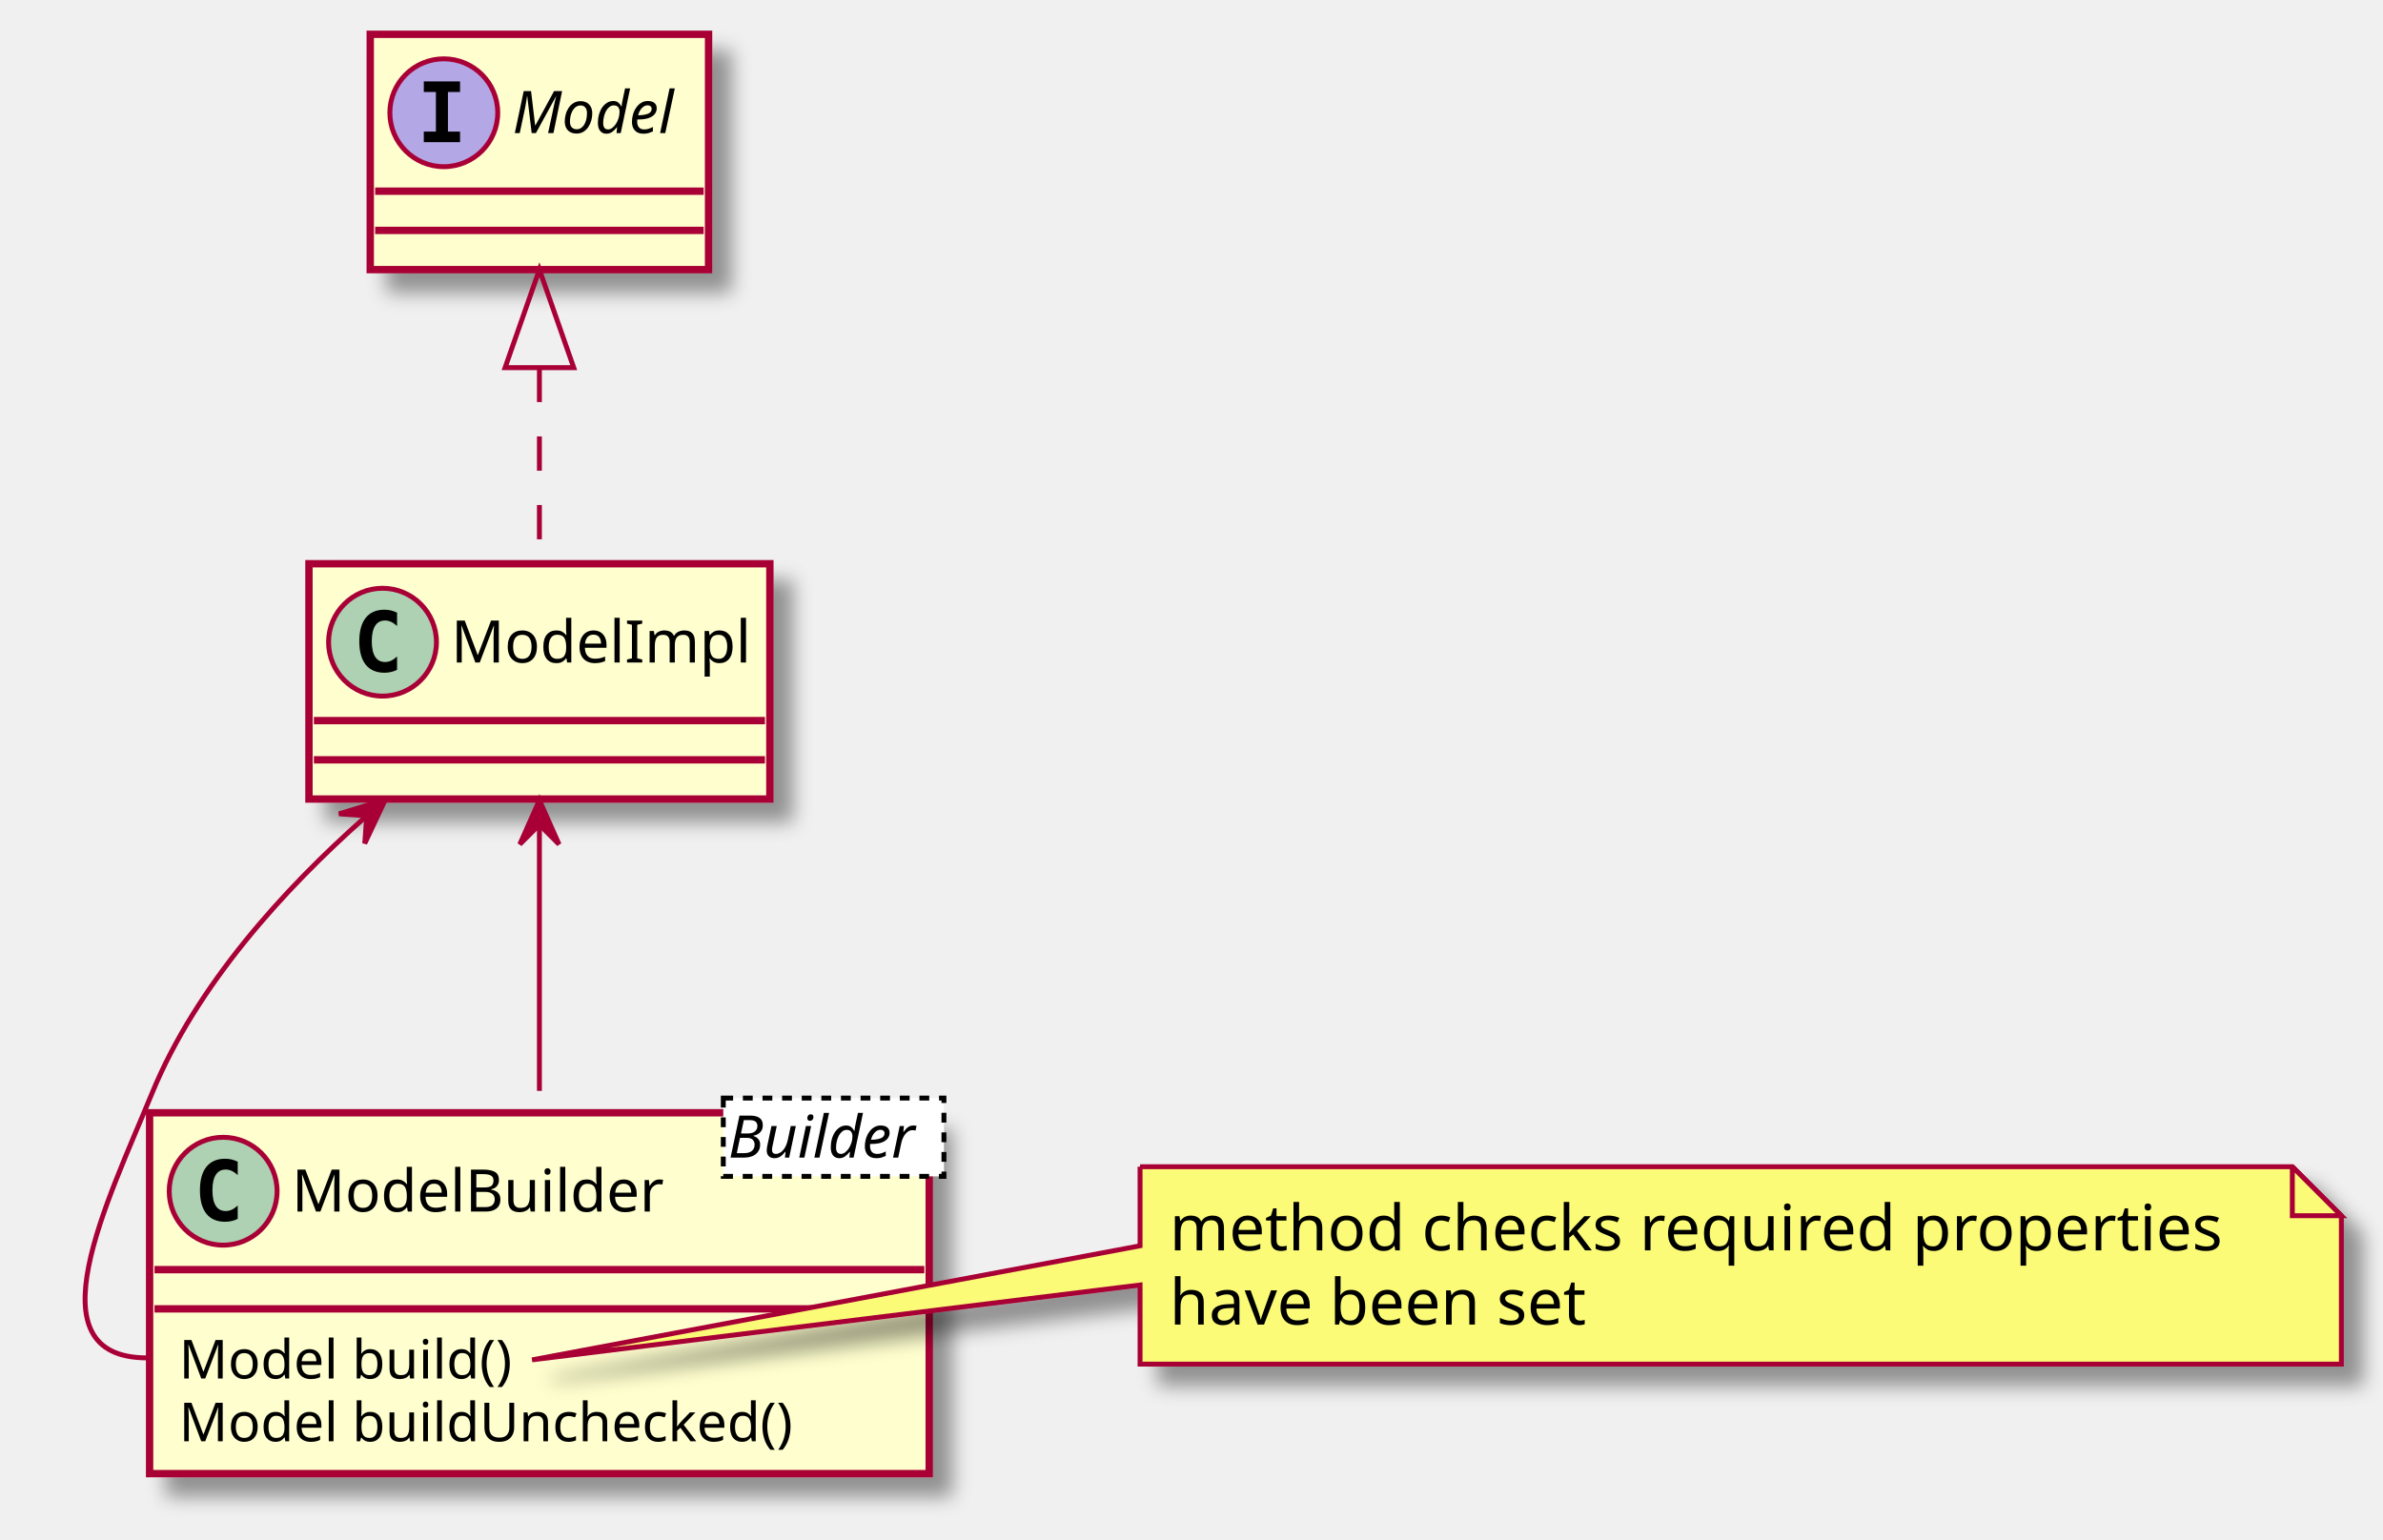
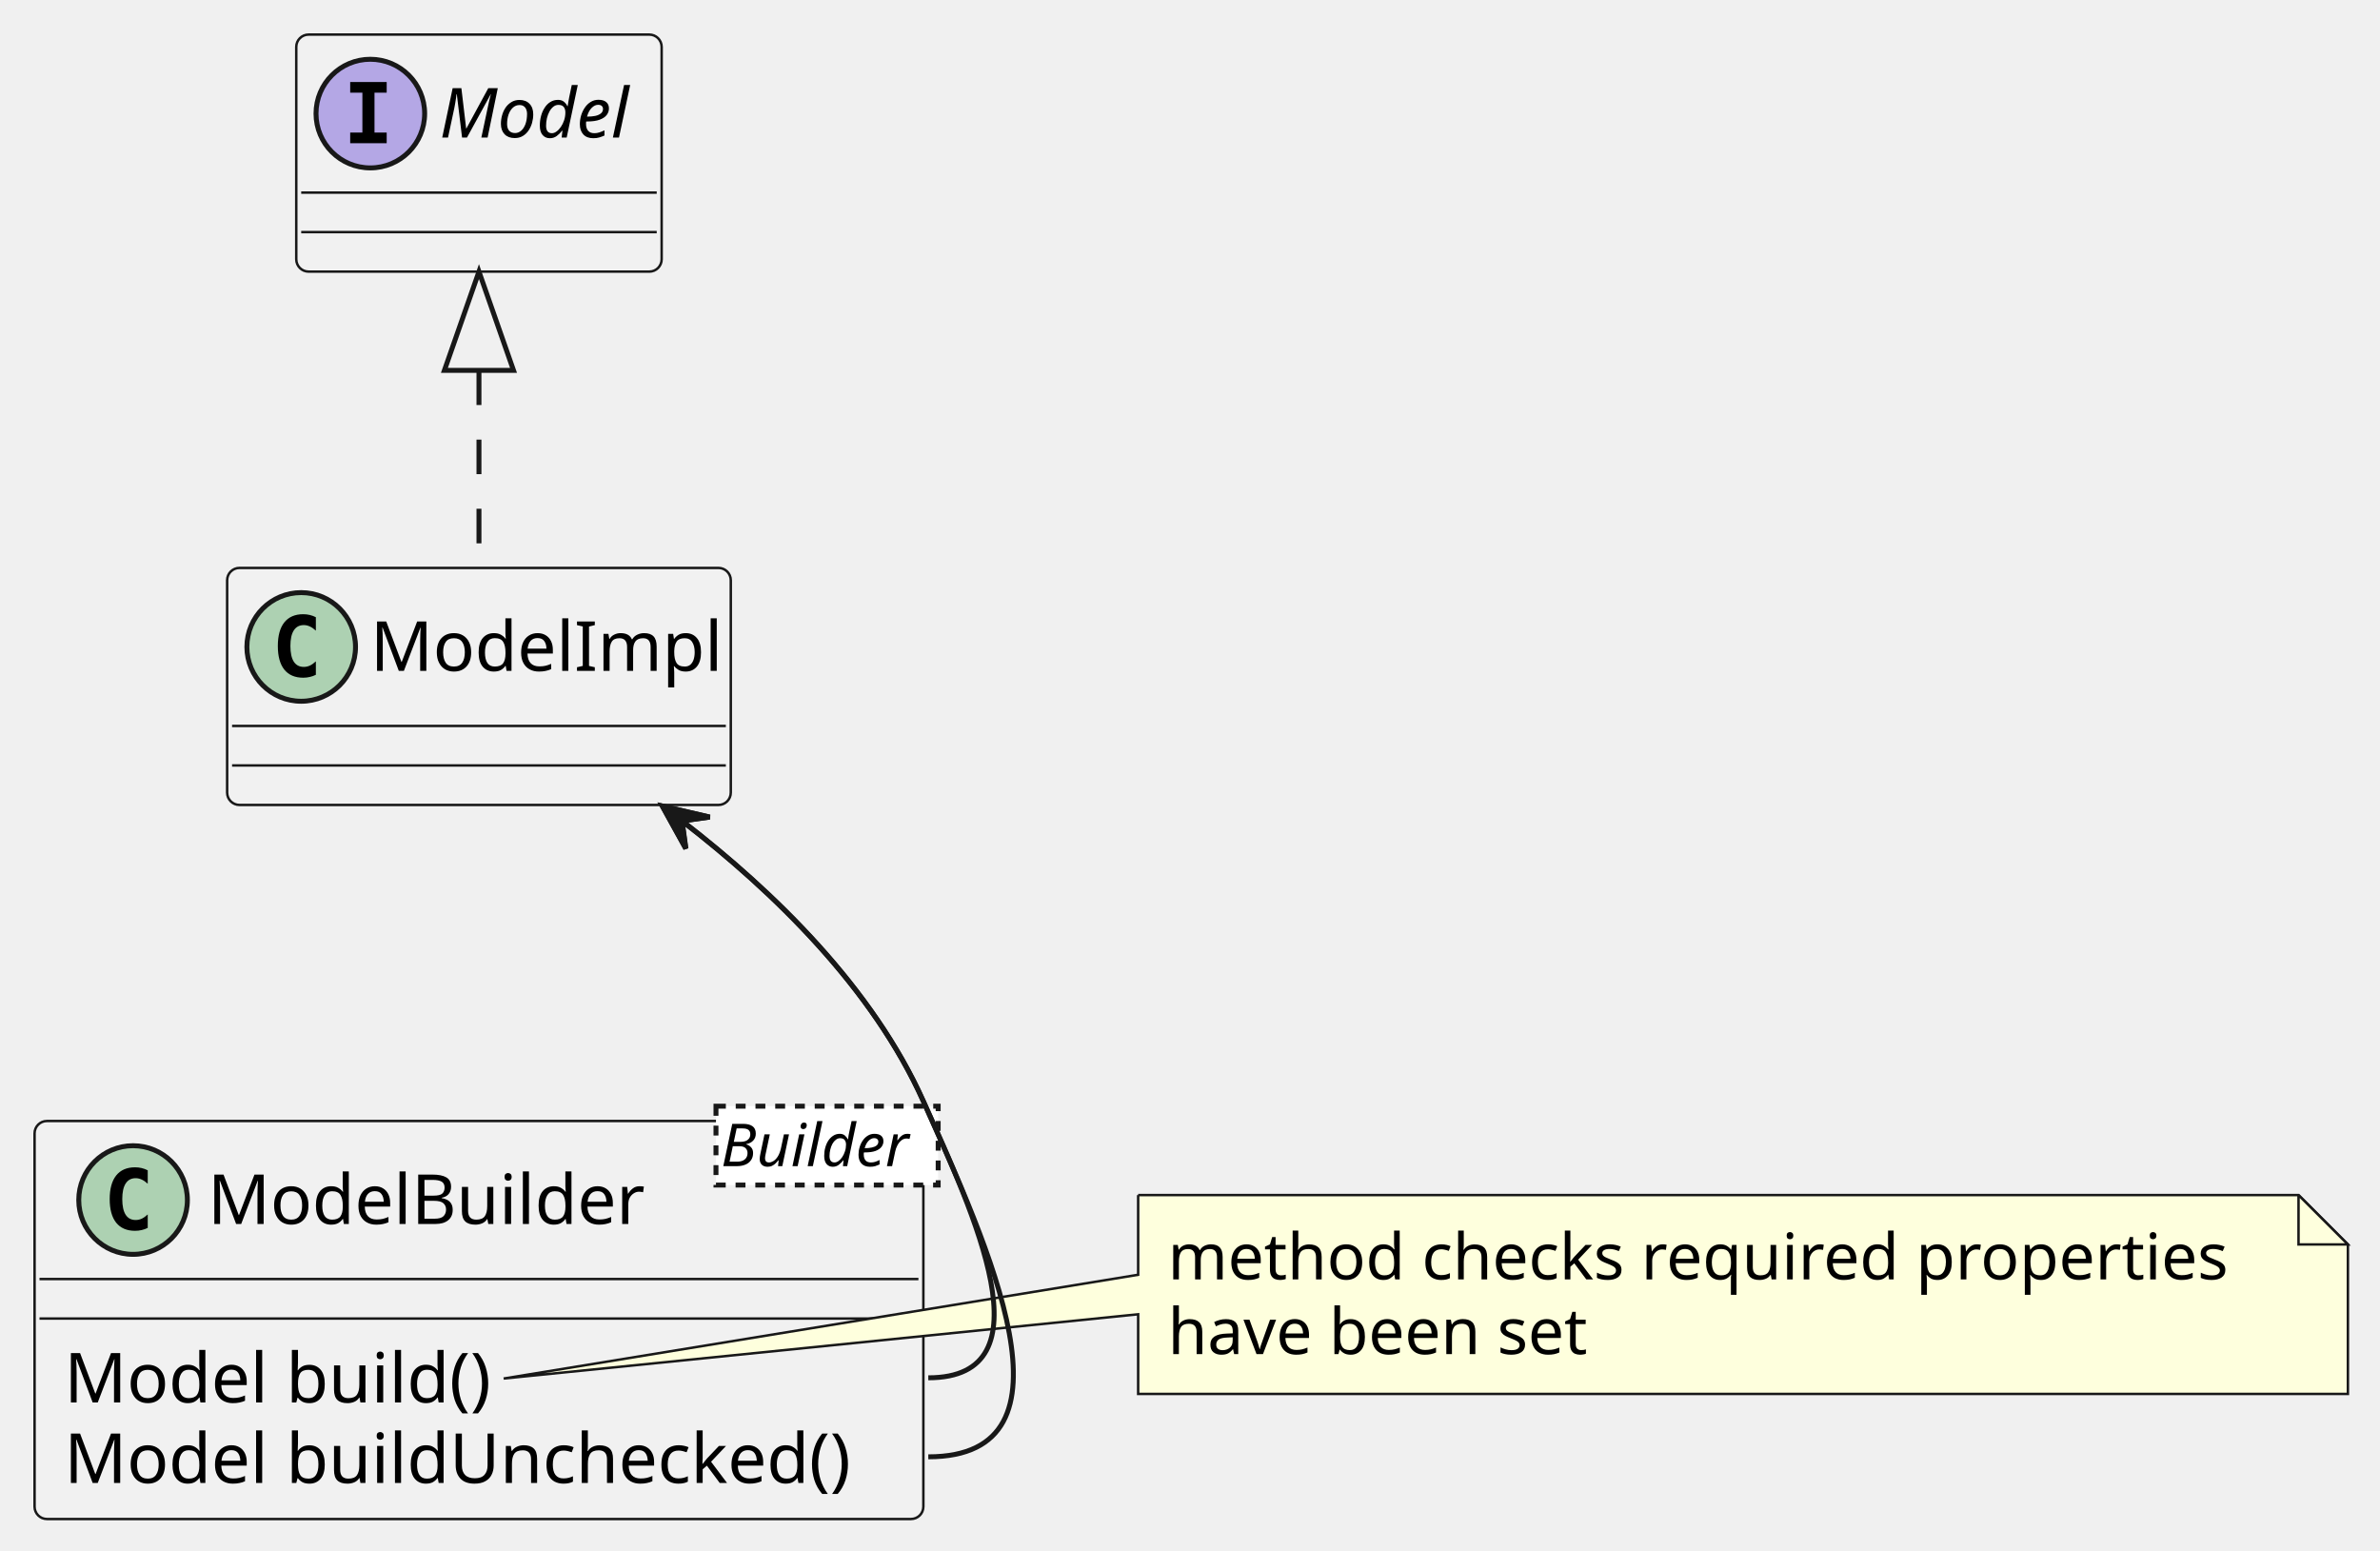
- <svg xmlns="http://www.w3.org/2000/svg" contentScriptType="application/ecmascript" contentStyleType="text/css" height="314px" preserveAspectRatio="none" style="width:486px;height:314px;background:#FFFFFF;" version="1.1" viewBox="0 0 486 314" width="486px" zoomAndPan="magnify">
-   <defs>
-     <filter height="300%" id="f10dlfh0nfw8ro" width="300%" x="-1" y="-1">
-       <feGaussianBlur result="blurOut" stdDeviation="2.0" />
-       <feColorMatrix in="blurOut" result="blurOut2" type="matrix" values="0 0 0 0 0 0 0 0 0 0 0 0 0 0 0 0 0 0 .4 0" />
-       <feOffset dx="4.0" dy="4.0" in="blurOut2" result="blurOut3" />
-       <feBlend in="SourceGraphic" in2="blurOut3" mode="normal" />
-     </filter>
-   </defs>
+ <svg xmlns="http://www.w3.org/2000/svg" contentStyleType="text/css" height="314px" preserveAspectRatio="none" style="width:482px;height:314px;background:#FFFFFF;" version="1.1" viewBox="0 0 482 314" width="482px" zoomAndPan="magnify">
+   <defs />
  <g>
-     <rect codeLine="1" fill="#FEFECE" filter="url(#f10dlfh0nfw8ro)" height="48" id="Model" style="stroke:#A80036;stroke-width:1.5;" width="69" x="75.51" y="7" />
-     <ellipse cx="90.51" cy="23" fill="#B4A7E5" rx="11" ry="11" style="stroke:#A80036;stroke-width:1.0;" />
-     <path d="M86.432,18.766 L86.432,16.609 L93.823,16.609 L93.823,18.766 L91.354,18.766 L91.354,26.844 L93.823,26.844 L93.823,29 L86.432,29 L86.432,26.844 L88.901,26.844 L88.901,18.766 L86.432,18.766 Z " fill="#000000" />
-     <text fill="#000000" font-family="sans-serif" font-size="12" font-style="italic" lengthAdjust="spacing" textLength="37" x="104.51" y="27.154">Model</text>
-     <line style="stroke:#A80036;stroke-width:1.5;" x1="76.51" x2="143.51" y1="39" y2="39" />
-     <line style="stroke:#A80036;stroke-width:1.5;" x1="76.51" x2="143.51" y1="47" y2="47" />
-     <rect codeLine="2" fill="#FEFECE" filter="url(#f10dlfh0nfw8ro)" height="48" id="ModelImpl" style="stroke:#A80036;stroke-width:1.5;" width="94" x="63.01" y="115" />
-     <ellipse cx="78.01" cy="131" fill="#ADD1B2" rx="11" ry="11" style="stroke:#A80036;stroke-width:1.0;" />
-     <path d="M80.979,136.641 Q80.401,136.938 79.76,137.078 Q79.119,137.234 78.416,137.234 Q75.916,137.234 74.588,135.594 Q73.276,133.938 73.276,130.812 Q73.276,127.688 74.588,126.031 Q75.916,124.375 78.416,124.375 Q79.119,124.375 79.76,124.531 Q80.416,124.688 80.979,124.984 L80.979,127.703 Q80.354,127.125 79.76,126.859 Q79.166,126.578 78.541,126.578 Q77.198,126.578 76.51,127.656 Q75.823,128.719 75.823,130.812 Q75.823,132.906 76.51,133.984 Q77.198,135.047 78.541,135.047 Q79.166,135.047 79.76,134.781 Q80.354,134.5 80.979,133.922 L80.979,136.641 Z " fill="#000000" />
-     <text fill="#000000" font-family="sans-serif" font-size="12" lengthAdjust="spacing" textLength="62" x="92.01" y="135.154">ModelImpl</text>
-     <line style="stroke:#A80036;stroke-width:1.5;" x1="64.01" x2="156.01" y1="147" y2="147" />
-     <line style="stroke:#A80036;stroke-width:1.5;" x1="64.01" x2="156.01" y1="155" y2="155" />
-     <rect codeLine="3" fill="#FEFECE" filter="url(#f10dlfh0nfw8ro)" height="73.609" id="ModelBuilder" style="stroke:#A80036;stroke-width:1.5;" width="159" x="30.51" y="227" />
-     <ellipse cx="45.51" cy="243" fill="#ADD1B2" rx="11" ry="11" style="stroke:#A80036;stroke-width:1.0;" />
-     <path d="M48.479,248.641 Q47.901,248.938 47.26,249.078 Q46.619,249.234 45.916,249.234 Q43.416,249.234 42.088,247.594 Q40.776,245.938 40.776,242.812 Q40.776,239.688 42.088,238.031 Q43.416,236.375 45.916,236.375 Q46.619,236.375 47.26,236.531 Q47.916,236.688 48.479,236.984 L48.479,239.703 Q47.854,239.125 47.26,238.859 Q46.666,238.578 46.041,238.578 Q44.697,238.578 44.01,239.656 Q43.322,240.719 43.322,242.812 Q43.322,244.906 44.01,245.984 Q44.697,247.047 46.041,247.047 Q46.666,247.047 47.26,246.781 Q47.854,246.5 48.479,245.922 L48.479,248.641 Z " fill="#000000" />
-     <text fill="#000000" font-family="sans-serif" font-size="12" lengthAdjust="spacing" textLength="80" x="59.51" y="247.154">ModelBuilder</text>
-     <rect fill="#FFFFFF" height="15.969" style="stroke:#000000;stroke-width:1.0;stroke-dasharray:2.0,2.0;" width="45" x="147.51" y="224" />
-     <text fill="#000000" font-family="sans-serif" font-size="12" font-style="italic" lengthAdjust="spacing" textLength="43" x="148.51" y="236.139">Builder</text>
-     <line style="stroke:#A80036;stroke-width:1.5;" x1="31.51" x2="188.51" y1="259" y2="259" />
-     <line style="stroke:#A80036;stroke-width:1.5;" x1="31.51" x2="188.51" y1="267" y2="267" />
-     <text fill="#000000" font-family="sans-serif" font-size="11" lengthAdjust="spacing" textLength="72" x="36.51" y="281.21">Model build()</text>
-     <text fill="#000000" font-family="sans-serif" font-size="11" lengthAdjust="spacing" textLength="133" x="36.51" y="294.015">Model buildUnchecked()</text>
-     <path d="M232.51,238 L232.51,254.133 L108.51,277.402 L232.51,262.133 L232.51,278.266 A0,0 0 0 0 232.51,278.266 L477.51,278.266 A0,0 0 0 0 477.51,278.266 L477.51,248 L467.51,238 L232.51,238 A0,0 0 0 0 232.51,238 " fill="#FBFB77" filter="url(#f10dlfh0nfw8ro)" style="stroke:#A80036;stroke-width:1.0;" />
-     <path d="M467.51,238 L467.51,248 L477.51,248 L467.51,238 " fill="#FBFB77" style="stroke:#A80036;stroke-width:1.0;" />
-     <text fill="#000000" font-family="sans-serif" font-size="13" lengthAdjust="spacing" textLength="224" x="238.51" y="255.067">method checks required properties</text>
-     <text fill="#000000" font-family="sans-serif" font-size="13" lengthAdjust="spacing" textLength="91" x="238.51" y="270.2">have been set</text>
-     <path d="M110.01,75.02 C110.01,88.58 110.01,103.04 110.01,114.68 " fill="none" id="Model-backto-ModelImpl" style="stroke:#A80036;stroke-width:1.0;stroke-dasharray:7.0,7.0;" />
-     <polygon fill="none" points="103.01,75,110.01,55,117.01,75,103.01,75" style="stroke:#A80036;stroke-width:1.0;" />
-     <path codeLine="10" d="M74.42,166.75 C57.95,181.35 40.06,200.95 31.01,223 C21.89,245.21 6,277 30.01,277 " fill="none" id="ModelImpl-backto-ModelBuilder" style="stroke:#A80036;stroke-width:1.0;" />
-     <polygon fill="#A80036" points="78.57,163.14,69.15,166.016,74.793,166.416,74.392,172.059,78.57,163.14" style="stroke:#A80036;stroke-width:1.0;" />
-     <path codeLine="11" d="M110.01,168.52 C110.01,184.6 110.01,204.93 110.01,222.53 " fill="none" id="ModelImpl-backto-ModelBuilder-1" style="stroke:#A80036;stroke-width:1.0;" />
-     <polygon fill="#A80036" points="110.01,163.23,106.01,172.23,110.01,168.23,114.01,172.23,110.01,163.23" style="stroke:#A80036;stroke-width:1.0;" />
+     <g id="elem_Model">
+       <rect codeLine="1" fill="#F1F1F1" height="48" id="Model" rx="2.5" ry="2.5" style="stroke:#181818;stroke-width:0.5;" width="74" x="60" y="7" />
+       <ellipse cx="75" cy="23" fill="#B4A7E5" rx="11" ry="11" style="stroke:#181818;stroke-width:1.0;" />
+       <path d="M70.922,18.766 L70.922,16.609 L78.312,16.609 L78.312,18.766 L75.844,18.766 L75.844,26.844 L78.312,26.844 L78.312,29 L70.922,29 L70.922,26.844 L73.391,26.844 L73.391,18.766 L70.922,18.766 Z " fill="#000000" />
+       <text fill="#000000" font-family="sans-serif" font-size="14" font-style="italic" lengthAdjust="spacing" textLength="42" x="89" y="27.847">Model</text>
+       <line style="stroke:#181818;stroke-width:0.5;" x1="61" x2="133" y1="39" y2="39" />
+       <line style="stroke:#181818;stroke-width:0.5;" x1="61" x2="133" y1="47" y2="47" />
+     </g>
+     <g id="elem_ModelImpl">
+       <rect codeLine="2" fill="#F1F1F1" height="48" id="ModelImpl" rx="2.5" ry="2.5" style="stroke:#181818;stroke-width:0.5;" width="102" x="46" y="115" />
+       <ellipse cx="61" cy="131" fill="#ADD1B2" rx="11" ry="11" style="stroke:#181818;stroke-width:1.0;" />
+       <path d="M63.969,136.641 Q63.391,136.938 62.75,137.078 Q62.109,137.234 61.406,137.234 Q58.906,137.234 57.578,135.594 Q56.266,133.938 56.266,130.812 Q56.266,127.688 57.578,126.031 Q58.906,124.375 61.406,124.375 Q62.109,124.375 62.75,124.531 Q63.406,124.688 63.969,124.984 L63.969,127.703 Q63.344,127.125 62.75,126.859 Q62.156,126.578 61.531,126.578 Q60.188,126.578 59.5,127.656 Q58.812,128.719 58.812,130.812 Q58.812,132.906 59.5,133.984 Q60.188,135.047 61.531,135.047 Q62.156,135.047 62.75,134.781 Q63.344,134.5 63.969,133.922 L63.969,136.641 Z " fill="#000000" />
+       <text fill="#000000" font-family="sans-serif" font-size="14" lengthAdjust="spacing" textLength="70" x="75" y="135.847">ModelImpl</text>
+       <line style="stroke:#181818;stroke-width:0.5;" x1="47" x2="147" y1="147" y2="147" />
+       <line style="stroke:#181818;stroke-width:0.5;" x1="47" x2="147" y1="155" y2="155" />
+     </g>
+     <g id="elem_ModelBuilder">
+       <rect codeLine="3" fill="#F1F1F1" height="80.594" id="ModelBuilder" rx="2.5" ry="2.5" style="stroke:#181818;stroke-width:0.5;" width="180" x="7" y="227" />
+       <ellipse cx="26.95" cy="243" fill="#ADD1B2" rx="11" ry="11" style="stroke:#181818;stroke-width:1.0;" />
+       <path d="M29.919,248.641 Q29.341,248.938 28.7,249.078 Q28.059,249.234 27.356,249.234 Q24.856,249.234 23.528,247.594 Q22.216,245.938 22.216,242.812 Q22.216,239.688 23.528,238.031 Q24.856,236.375 27.356,236.375 Q28.059,236.375 28.7,236.531 Q29.356,236.688 29.919,236.984 L29.919,239.703 Q29.294,239.125 28.7,238.859 Q28.106,238.578 27.481,238.578 Q26.137,238.578 25.45,239.656 Q24.762,240.719 24.762,242.812 Q24.762,244.906 25.45,245.984 Q26.137,247.047 27.481,247.047 Q28.106,247.047 28.7,246.781 Q29.294,246.5 29.919,245.922 L29.919,248.641 Z " fill="#000000" />
+       <text fill="#000000" font-family="sans-serif" font-size="14" lengthAdjust="spacing" textLength="90" x="42.05" y="247.847">ModelBuilder</text>
+       <rect fill="#FFFFFF" height="15.969" style="stroke:#181818;stroke-width:1.0;stroke-dasharray:2.0,2.0;" width="45" x="145" y="224" />
+       <text fill="#000000" font-family="sans-serif" font-size="12" font-style="italic" lengthAdjust="spacing" textLength="43" x="146" y="236.139">Builder</text>
+       <line style="stroke:#181818;stroke-width:0.5;" x1="8" x2="186" y1="259" y2="259" />
+       <line style="stroke:#181818;stroke-width:0.5;" x1="8" x2="186" y1="267" y2="267" />
+       <text fill="#000000" font-family="sans-serif" font-size="14" lengthAdjust="spacing" textLength="89" x="13" y="283.995">Model build()</text>
+       <text fill="#000000" font-family="sans-serif" font-size="14" lengthAdjust="spacing" textLength="168" x="13" y="300.292">Model buildUnchecked()</text>
+     </g>
+     <path d="M230.5,242 L230.5,258.133 L102,279.148 L230.5,266.133 L230.5,282.266 A0,0 0 0 0 230.5,282.266 L475.5,282.266 A0,0 0 0 0 475.5,282.266 L475.5,252 L465.5,242 L230.5,242 A0,0 0 0 0 230.5,242 " fill="#FEFFDD" style="stroke:#181818;stroke-width:0.5;" />
+     <path d="M465.5,242 L465.5,252 L475.5,252 L465.5,242 " fill="#FEFFDD" style="stroke:#181818;stroke-width:0.5;" />
+     <text fill="#000000" font-family="sans-serif" font-size="13" lengthAdjust="spacing" textLength="224" x="236.5" y="259.067">method checks required properties</text>
+     <text fill="#000000" font-family="sans-serif" font-size="13" lengthAdjust="spacing" textLength="91" x="236.5" y="274.2">have been set</text>
+     <g id="link_Model_ModelImpl">
+       <path d="M97,75.02 C97,88.58 97,103.04 97,114.68 " fill="none" id="Model-backto-ModelImpl" style="stroke:#181818;stroke-width:1.0;stroke-dasharray:7.0,7.0;" />
+       <polygon fill="none" points="90,75,97,55,104,75,90,75" style="stroke:#181818;stroke-width:1.0;" />
+     </g>
+     <g id="link_ModelImpl_ModelBuilder">
+       <path codeLine="10" d="M138.28,166.38 C156.78,180.67 176.72,200.1 187,223 C197.19,245.71 212.89,279 188,279 " fill="none" id="ModelImpl-backto-ModelBuilder" style="stroke:#181818;stroke-width:1.0;" />
+       <polygon fill="#181818" points="134.11,163.23,138.875,171.849,138.098,166.246,143.701,165.468,134.11,163.23" style="stroke:#181818;stroke-width:1.0;" />
+     </g>
+     <g id="link_ModelImpl_ModelBuilder">
+       <path codeLine="11" d="M138.32,166.36 C156.83,180.65 176.77,200.08 187,223 C200.05,252.22 220,295 188,295 " fill="none" id="ModelImpl-backto-ModelBuilder-1" style="stroke:#181818;stroke-width:1.0;" />
+       <polygon fill="#181818" points="134.15,163.21,138.916,171.829,138.138,166.226,143.741,165.448,134.15,163.21" style="stroke:#181818;stroke-width:1.0;" />
+     </g>
  </g>
</svg>
